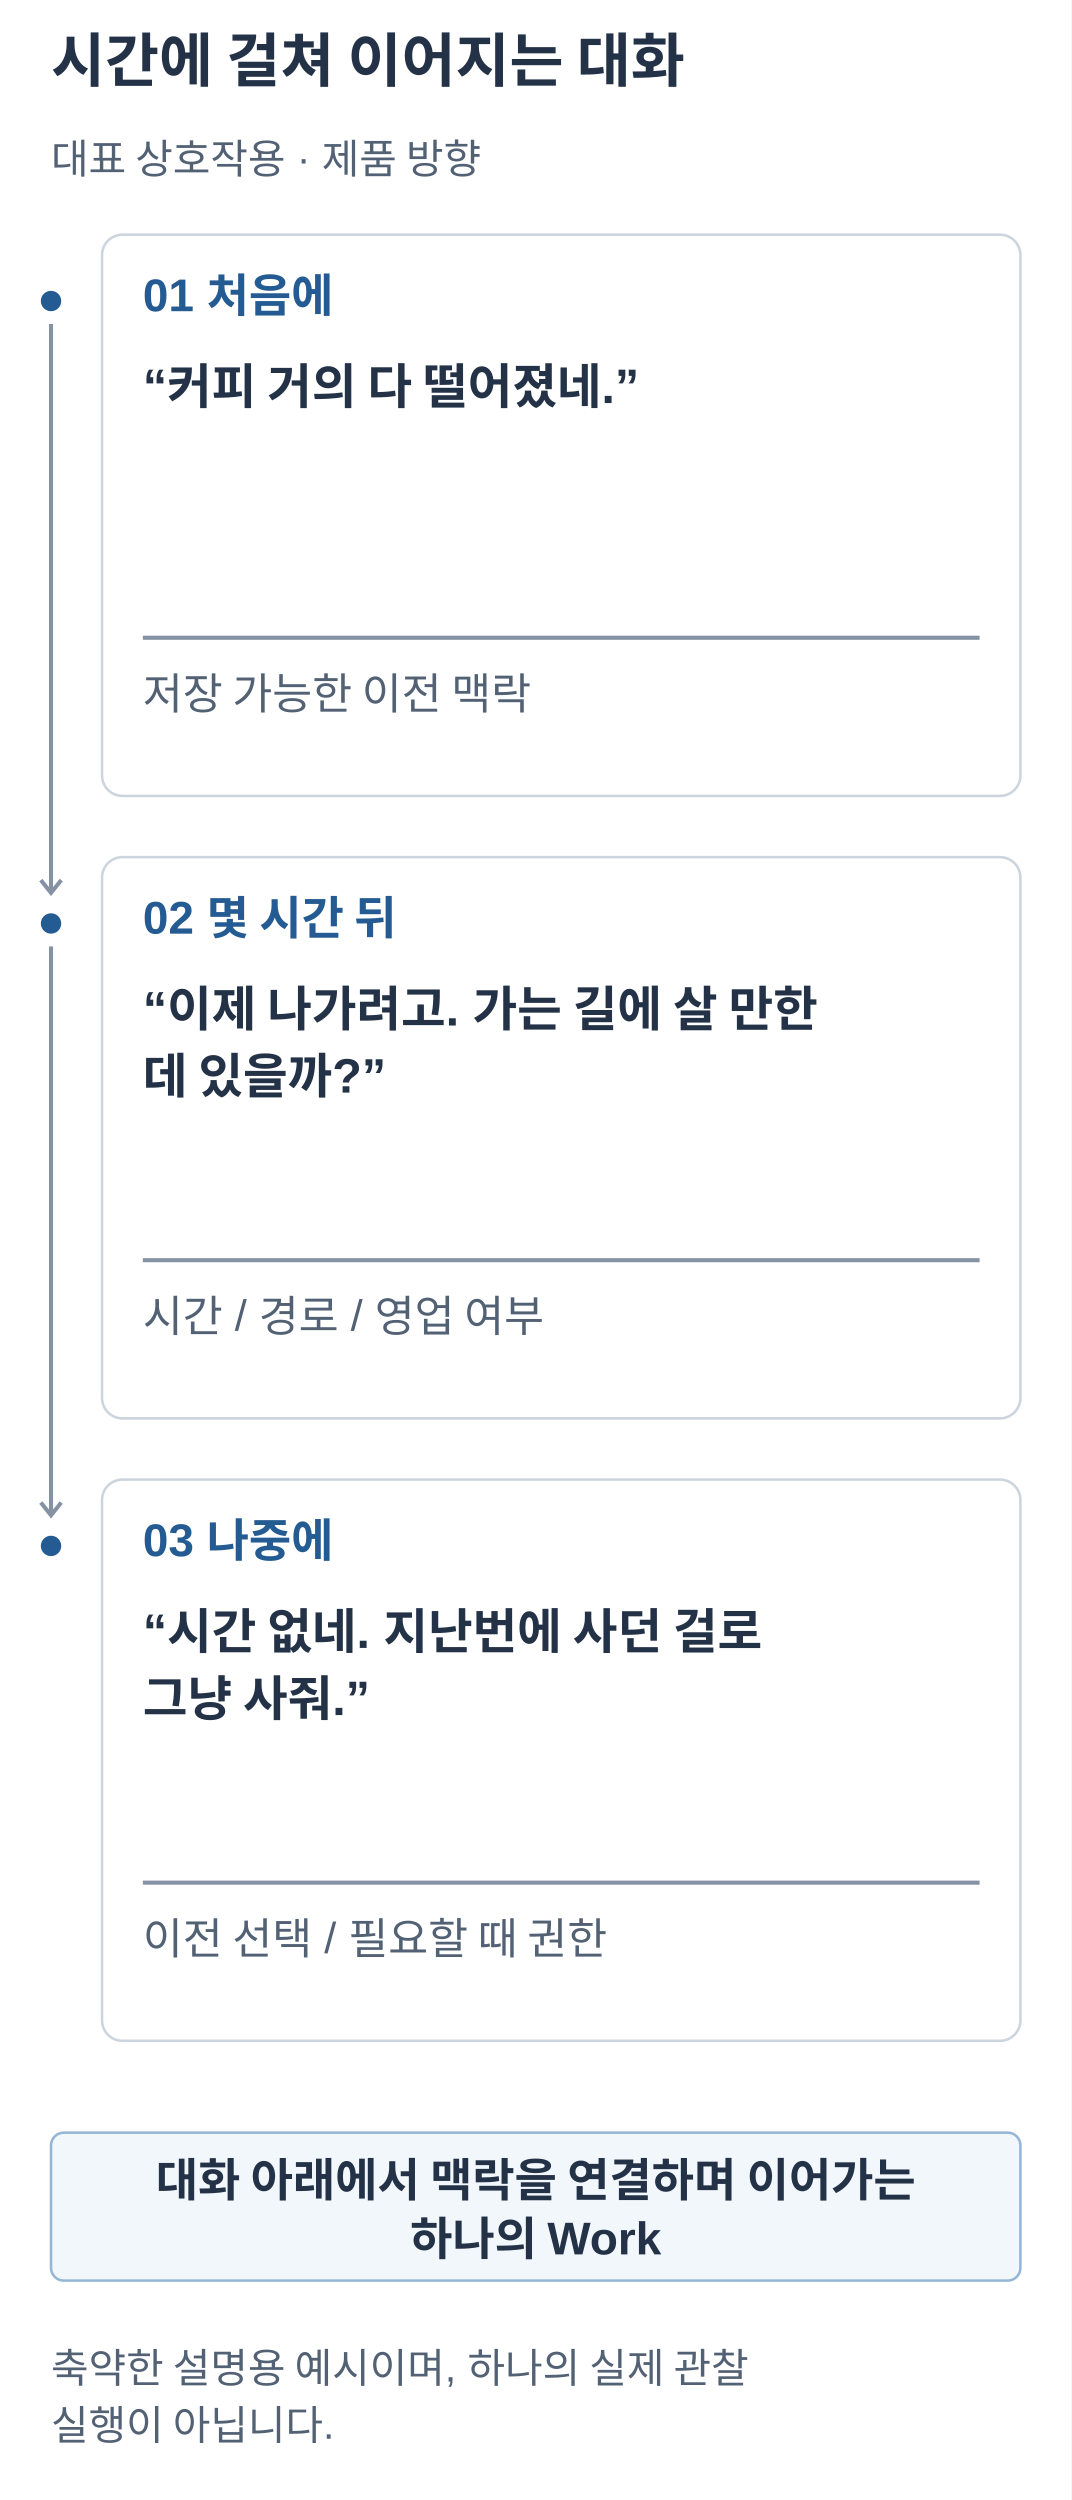
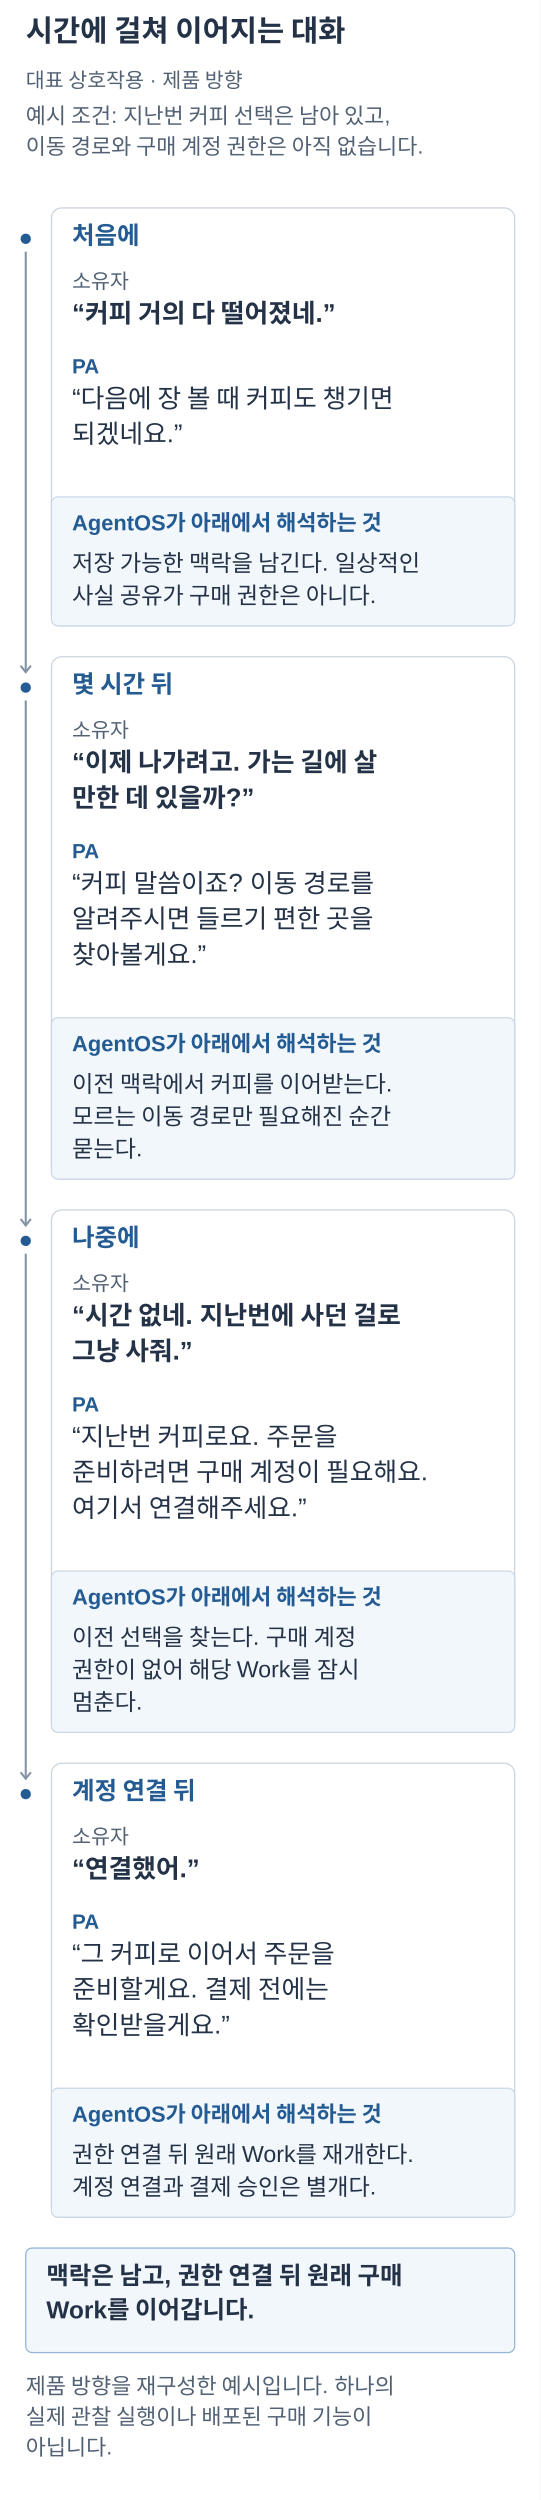
- <svg xmlns="http://www.w3.org/2000/svg" width="420" height="980" viewBox="0 0 420 980" role="img" aria-labelledby="title desc">
+ <svg xmlns="http://www.w3.org/2000/svg" width="420" height="1943" viewBox="0 0 420 1943" role="img" aria-labelledby="title desc">
  <style>text{font-family:Arial,"Noto Sans",sans-serif;fill:#243247} .bold{font-weight:700} .muted{fill:#526174} .blue{fill:#245b92}</style>
-   <rect width="420" height="980" fill="#fff" />
+   <rect width="420" height="1943" fill="#fff" />
  <text x="20" y="32.0" font-size="23" class="bold" text-anchor="start">시간에 걸쳐 이어지는 대화</text>
  <text x="20" y="68" font-size="16" class="muted" text-anchor="start">대표 상호작용 · 제품 방향</text>
-   <rect x="40" y="92" width="360" height="220" rx="8" fill="#fff" stroke="#ccd4de" />
-   <text x="56" y="122" font-size="18" class="blue bold" text-anchor="start">01  처음에</text>
-   <text x="56" y="158.0" font-size="19" class="bold" text-anchor="start">“커피 거의 다 떨어졌네.”</text>
-   <path d="M56 250H384" fill="none" stroke="#8492a3" stroke-width="1.6" />
-   <text x="56" y="278.0" font-size="17" class="muted" text-anchor="start">저장 가능한 이전 맥락</text>
-   <circle cx="20" cy="118" r="4" fill="#245b92" />
-   <path d="M20 127 L20 350" fill="none" stroke="#8492a3" stroke-width="1.6" />
-   <path d="M16 345 L20 350 L24 345" fill="none" stroke="#8492a3" stroke-width="1.6" />
-   <rect x="40" y="336" width="360" height="220" rx="8" fill="#fff" stroke="#ccd4de" />
-   <text x="56" y="366" font-size="18" class="blue bold" text-anchor="start">02  몇 시간 뒤</text>
-   <text x="56" y="402.0" font-size="19" class="bold" text-anchor="start">“이제 나가려고. 가는 길에 살 만한</text>
-   <text x="56" y="428.6" font-size="19" class="bold" text-anchor="start">데 있을까?”</text>
-   <path d="M56 494H384" fill="none" stroke="#8492a3" stroke-width="1.6" />
-   <text x="56" y="522.0" font-size="17" class="muted" text-anchor="start">시간 / 경로 / 영업 여부</text>
-   <circle cx="20" cy="362" r="4" fill="#245b92" />
-   <path d="M20 371 L20 594" fill="none" stroke="#8492a3" stroke-width="1.6" />
-   <path d="M16 589 L20 594 L24 589" fill="none" stroke="#8492a3" stroke-width="1.6" />
-   <rect x="40" y="580" width="360" height="220" rx="8" fill="#fff" stroke="#ccd4de" />
-   <text x="56" y="610" font-size="18" class="blue bold" text-anchor="start">03  나중에</text>
-   <text x="56" y="646.0" font-size="19" class="bold" text-anchor="start">“시간 없네. 지난번에 사던 걸로</text>
-   <text x="56" y="672.6" font-size="19" class="bold" text-anchor="start">그냥 사줘.”</text>
-   <path d="M56 738H384" fill="none" stroke="#8492a3" stroke-width="1.6" />
-   <text x="56" y="766.0" font-size="17" class="muted" text-anchor="start">이전 선택 / 필요할 때 권한</text>
-   <circle cx="20" cy="606" r="4" fill="#245b92" />
-   <rect x="20" y="836" width="380" height="58" rx="5" fill="#f2f7fc" stroke="#96b6d6" />
-   <text x="210.0" y="861" font-size="18" class="bold" text-anchor="middle">대화 아래에서 맥락을 연결하며 이어가는</text>
-   <text x="210.0" y="884" font-size="18" class="bold" text-anchor="middle">하나의 Work</text>
-   <text x="20" y="934.0" font-size="16" class="muted" text-anchor="start">축약한 설명용 예시이며, 하나의 실제 관찰</text>
-   <text x="20" y="956.4" font-size="16" class="muted" text-anchor="start">실행이 아닙니다.</text>
+   <text x="20" y="96.0" font-size="17" class="muted" text-anchor="start">예시 조건: 지난번 커피 선택은 남아 있고,</text>
+   <text x="20" y="119.8" font-size="17" class="muted" text-anchor="start">이동 경로와 구매 계정 권한은 아직 없습니다.</text>
+   <rect x="40" y="161.6" width="360" height="324.8" rx="8" fill="#fff" stroke="#ccd4de" />
+   <text x="56" y="189.6" font-size="19" class="blue bold" text-anchor="start">처음에</text>
+   <text x="56" y="224.2" font-size="16" class="muted" text-anchor="start">소유자</text>
+   <text x="56" y="250.2" font-size="20" class="bold" text-anchor="start">“커피 거의 다 떨어졌네.”</text>
+   <text x="56" y="290.2" font-size="16" class="blue bold" text-anchor="start">PA</text>
+   <text x="56" y="316.2" font-size="20" class="" text-anchor="start">“다음에 장 볼 때 커피도 챙기면</text>
+   <text x="56" y="344.2" font-size="20" class="" text-anchor="start">되겠네요.”</text>
+   <rect x="40" y="386.2" width="360" height="100.2" rx="5" fill="#f2f7fc" stroke="#ccd8e6" />
+   <text x="56" y="412.2" font-size="17" class="blue bold" text-anchor="start">AgentOS가 아래에서 해석하는 것</text>
+   <text x="56" y="444.0" font-size="18" class="" text-anchor="start">저장 가능한 맥락을 남긴다. 일상적인</text>
+   <text x="56" y="469.2" font-size="18" class="" text-anchor="start">사실 공유가 구매 권한은 아니다.</text>
+   <circle cx="20" cy="185.6" r="4" fill="#245b92" />
+   <path d="M20 195.6 L20 522.4" fill="none" stroke="#8492a3" stroke-width="1.6" />
+   <path d="M16 517.4 L20 522.4 L24 517.4" fill="none" stroke="#8492a3" stroke-width="1.6" />
+   <rect x="40" y="510.4" width="360" height="406.0" rx="8" fill="#fff" stroke="#ccd4de" />
+   <text x="56" y="538.4" font-size="19" class="blue bold" text-anchor="start">몇 시간 뒤</text>
+   <text x="56" y="573.0" font-size="16" class="muted" text-anchor="start">소유자</text>
+   <text x="56" y="599.0" font-size="20" class="bold" text-anchor="start">“이제 나가려고. 가는 길에 살</text>
+   <text x="56" y="627.0" font-size="20" class="bold" text-anchor="start">만한 데 있을까?”</text>
+   <text x="56" y="667.0" font-size="16" class="blue bold" text-anchor="start">PA</text>
+   <text x="56" y="693.0" font-size="20" class="" text-anchor="start">“커피 말씀이죠? 이동 경로를</text>
+   <text x="56" y="721.0" font-size="20" class="" text-anchor="start">알려주시면 들르기 편한 곳을</text>
+   <text x="56" y="749.0" font-size="20" class="" text-anchor="start">찾아볼게요.”</text>
+   <rect x="40" y="791.0" width="360" height="125.4" rx="5" fill="#f2f7fc" stroke="#ccd8e6" />
+   <text x="56" y="817.0" font-size="17" class="blue bold" text-anchor="start">AgentOS가 아래에서 해석하는 것</text>
+   <text x="56" y="848.8" font-size="18" class="" text-anchor="start">이전 맥락에서 커피를 이어받는다.</text>
+   <text x="56" y="874.0" font-size="18" class="" text-anchor="start">모르는 이동 경로만 필요해진 순간</text>
+   <text x="56" y="899.2" font-size="18" class="" text-anchor="start">묻는다.</text>
+   <circle cx="20" cy="534.4" r="4" fill="#245b92" />
+   <path d="M20 544.4 L20 952.4" fill="none" stroke="#8492a3" stroke-width="1.6" />
+   <path d="M16 947.4 L20 952.4 L24 947.4" fill="none" stroke="#8492a3" stroke-width="1.6" />
+   <rect x="40" y="940.4" width="360" height="406.0" rx="8" fill="#fff" stroke="#ccd4de" />
+   <text x="56" y="968.4" font-size="19" class="blue bold" text-anchor="start">나중에</text>
+   <text x="56" y="1003.0" font-size="16" class="muted" text-anchor="start">소유자</text>
+   <text x="56" y="1029.0" font-size="20" class="bold" text-anchor="start">“시간 없네. 지난번에 사던 걸로</text>
+   <text x="56" y="1057.0" font-size="20" class="bold" text-anchor="start">그냥 사줘.”</text>
+   <text x="56" y="1097.0" font-size="16" class="blue bold" text-anchor="start">PA</text>
+   <text x="56" y="1123.0" font-size="20" class="" text-anchor="start">“지난번 커피로요. 주문을</text>
+   <text x="56" y="1151.0" font-size="20" class="" text-anchor="start">준비하려면 구매 계정이 필요해요.</text>
+   <text x="56" y="1179.0" font-size="20" class="" text-anchor="start">여기서 연결해주세요.”</text>
+   <rect x="40" y="1221.0" width="360" height="125.4" rx="5" fill="#f2f7fc" stroke="#ccd8e6" />
+   <text x="56" y="1247.0" font-size="17" class="blue bold" text-anchor="start">AgentOS가 아래에서 해석하는 것</text>
+   <text x="56" y="1278.8" font-size="18" class="" text-anchor="start">이전 선택을 찾는다. 구매 계정</text>
+   <text x="56" y="1304.0" font-size="18" class="" text-anchor="start">권한이 없어 해당 Work를 잠시</text>
+   <text x="56" y="1329.2" font-size="18" class="" text-anchor="start">멈춘다.</text>
+   <circle cx="20" cy="964.4" r="4" fill="#245b92" />
+   <path d="M20 974.4 L20 1382.4" fill="none" stroke="#8492a3" stroke-width="1.6" />
+   <path d="M16 1377.4 L20 1382.4 L24 1377.4" fill="none" stroke="#8492a3" stroke-width="1.6" />
+   <rect x="40" y="1370.4" width="360" height="352.8" rx="8" fill="#fff" stroke="#ccd4de" />
+   <text x="56" y="1398.4" font-size="19" class="blue bold" text-anchor="start">계정 연결 뒤</text>
+   <text x="56" y="1433.0" font-size="16" class="muted" text-anchor="start">소유자</text>
+   <text x="56" y="1459.0" font-size="20" class="bold" text-anchor="start">“연결했어.”</text>
+   <text x="56" y="1499.0" font-size="16" class="blue bold" text-anchor="start">PA</text>
+   <text x="56" y="1525.0" font-size="20" class="" text-anchor="start">“그 커피로 이어서 주문을</text>
+   <text x="56" y="1553.0" font-size="20" class="" text-anchor="start">준비할게요. 결제 전에는</text>
+   <text x="56" y="1581.0" font-size="20" class="" text-anchor="start">확인받을게요.”</text>
+   <rect x="40" y="1623.0" width="360" height="100.2" rx="5" fill="#f2f7fc" stroke="#ccd8e6" />
+   <text x="56" y="1649.0" font-size="17" class="blue bold" text-anchor="start">AgentOS가 아래에서 해석하는 것</text>
+   <text x="56" y="1680.8" font-size="18" class="" text-anchor="start">권한 연결 뒤 원래 Work를 재개한다.</text>
+   <text x="56" y="1706.0" font-size="18" class="" text-anchor="start">계정 연결과 결제 승인은 별개다.</text>
+   <circle cx="20" cy="1394.4" r="4" fill="#245b92" />
+   <rect x="20" y="1747.2" width="380" height="81.2" rx="5" fill="#f2f7fc" stroke="#96b6d6" />
+   <text x="36" y="1775.2" font-size="19" class="bold" text-anchor="start">맥락은 남고, 권한 연결 뒤 원래 구매</text>
+   <text x="36" y="1801.8" font-size="19" class="bold" text-anchor="start">Work를 이어갑니다.</text>
+   <text x="20" y="1860.4" font-size="17" class="muted" text-anchor="start">제품 방향을 재구성한 예시입니다. 하나의</text>
+   <text x="20" y="1884.2" font-size="17" class="muted" text-anchor="start">실제 관찰 실행이나 배포된 구매 기능이</text>
+   <text x="20" y="1908.0" font-size="17" class="muted" text-anchor="start">아닙니다.</text>
</svg>
